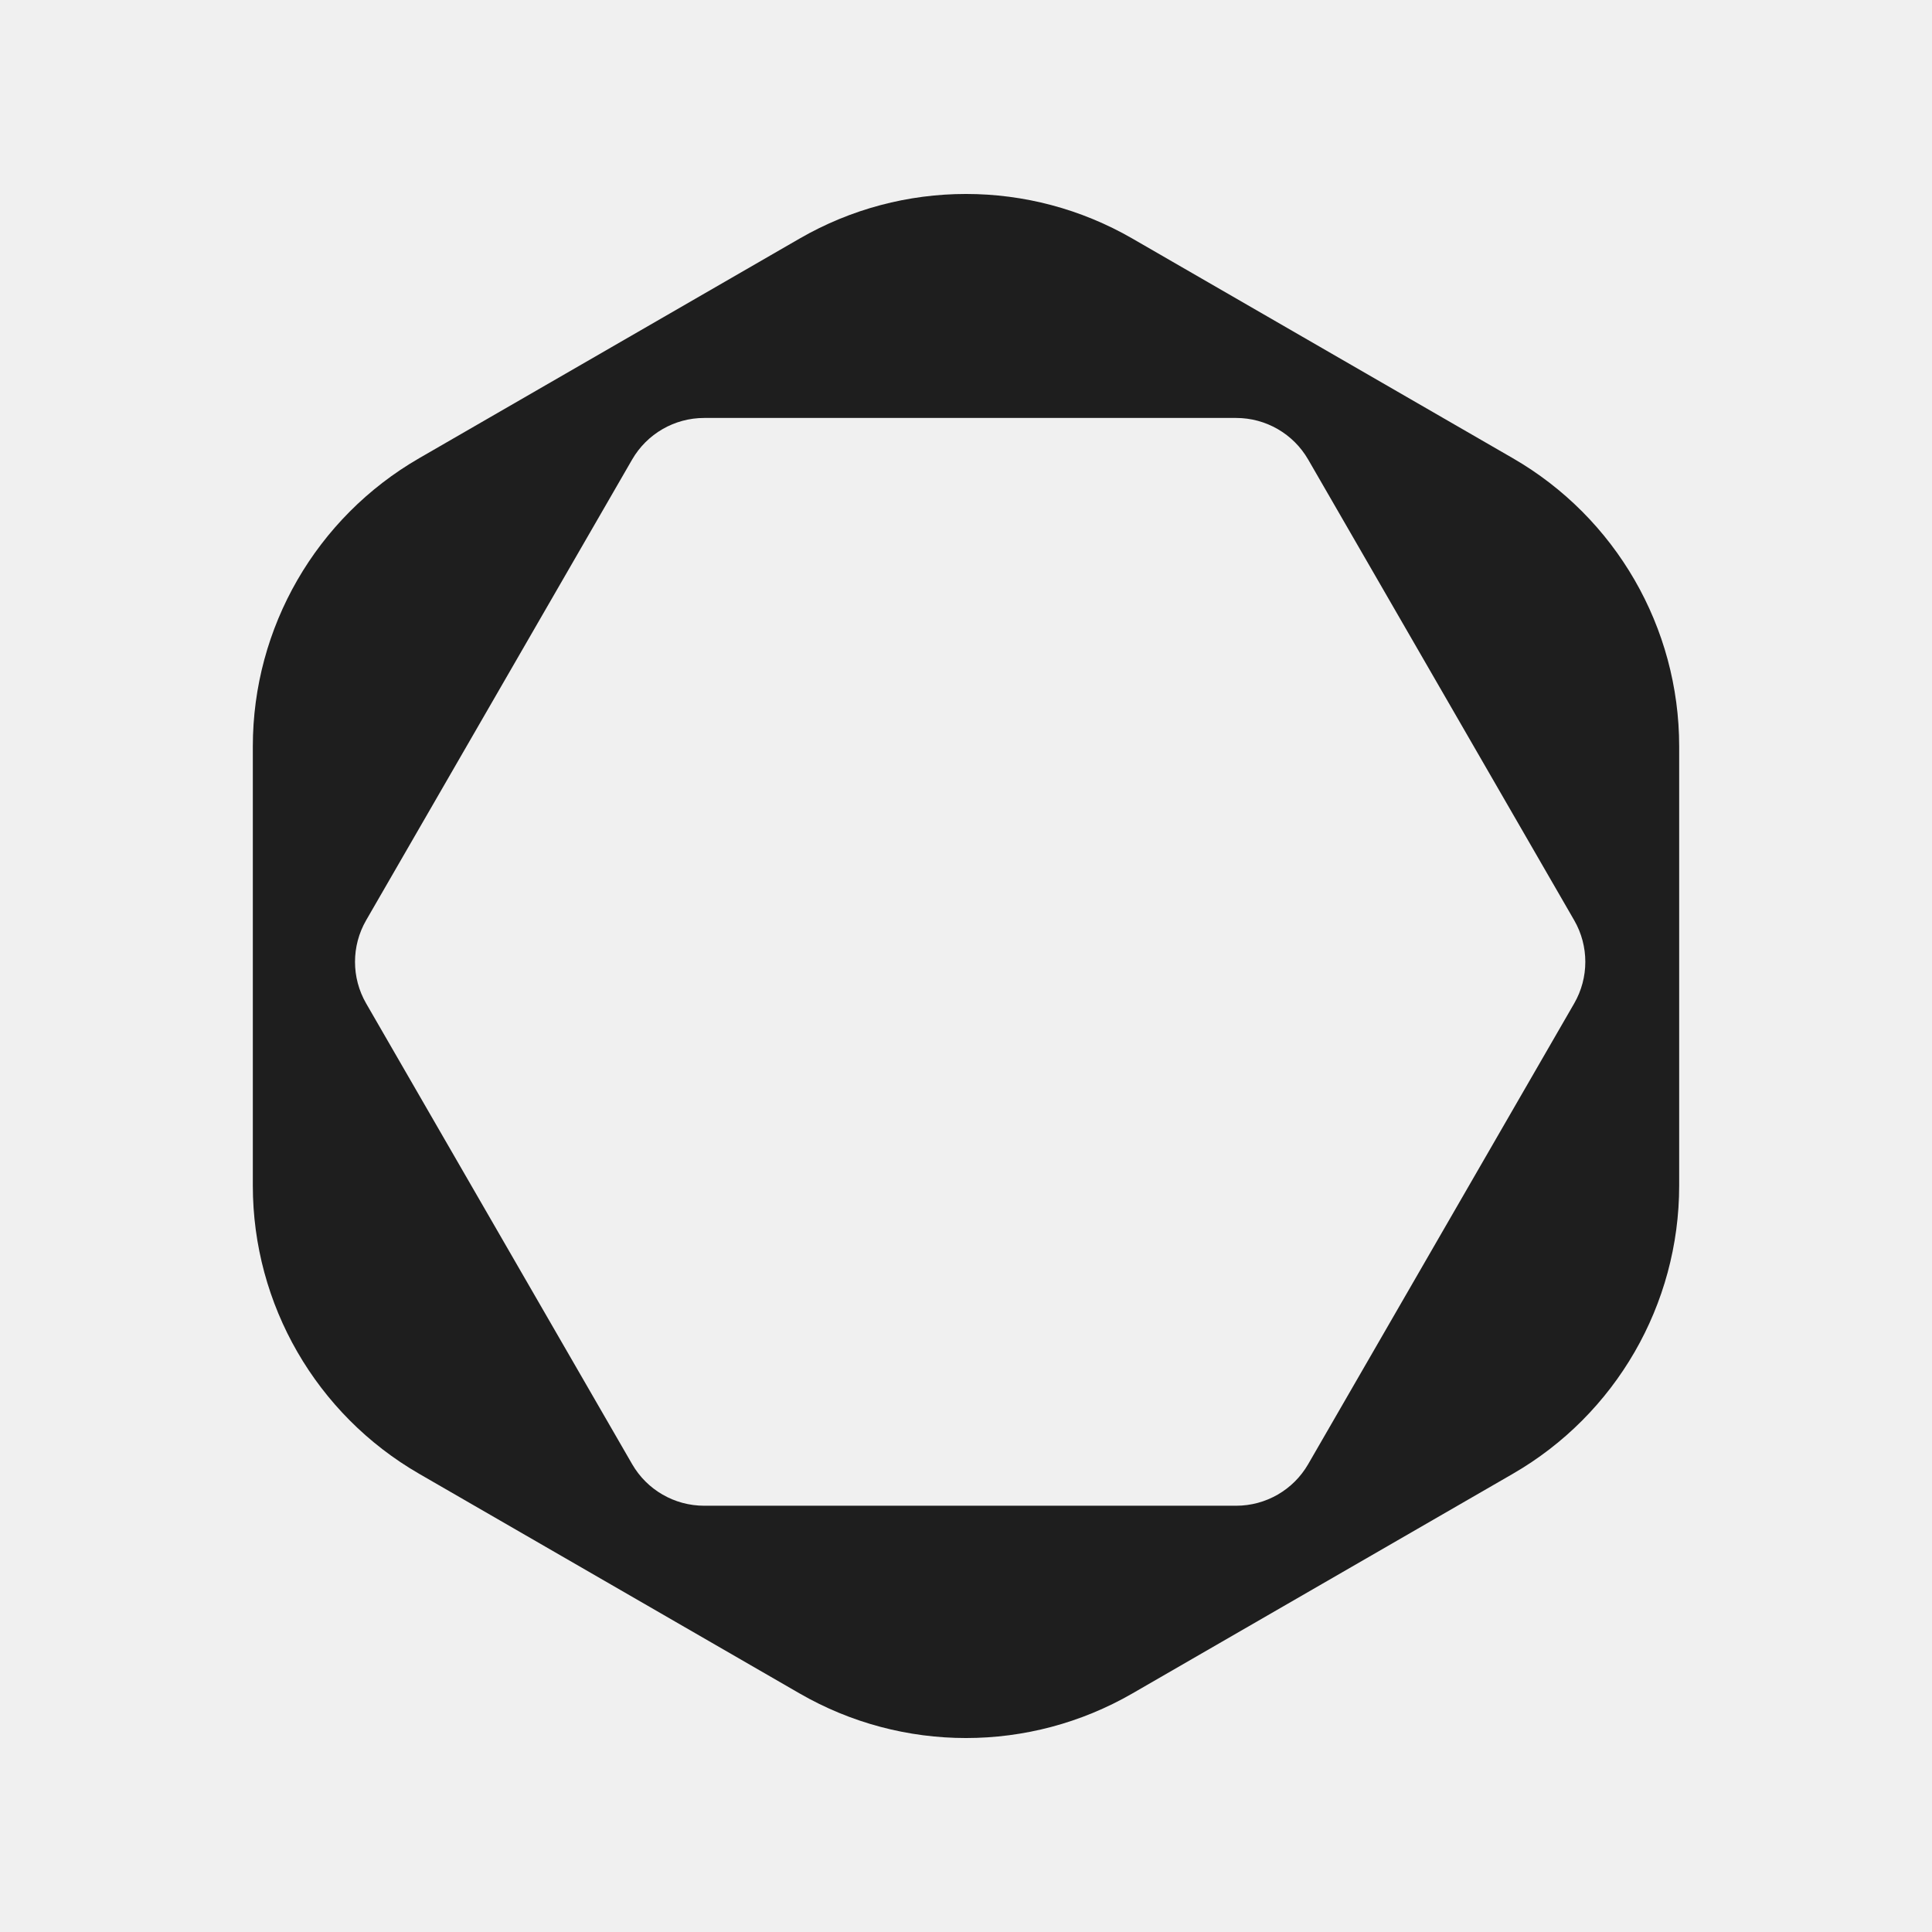
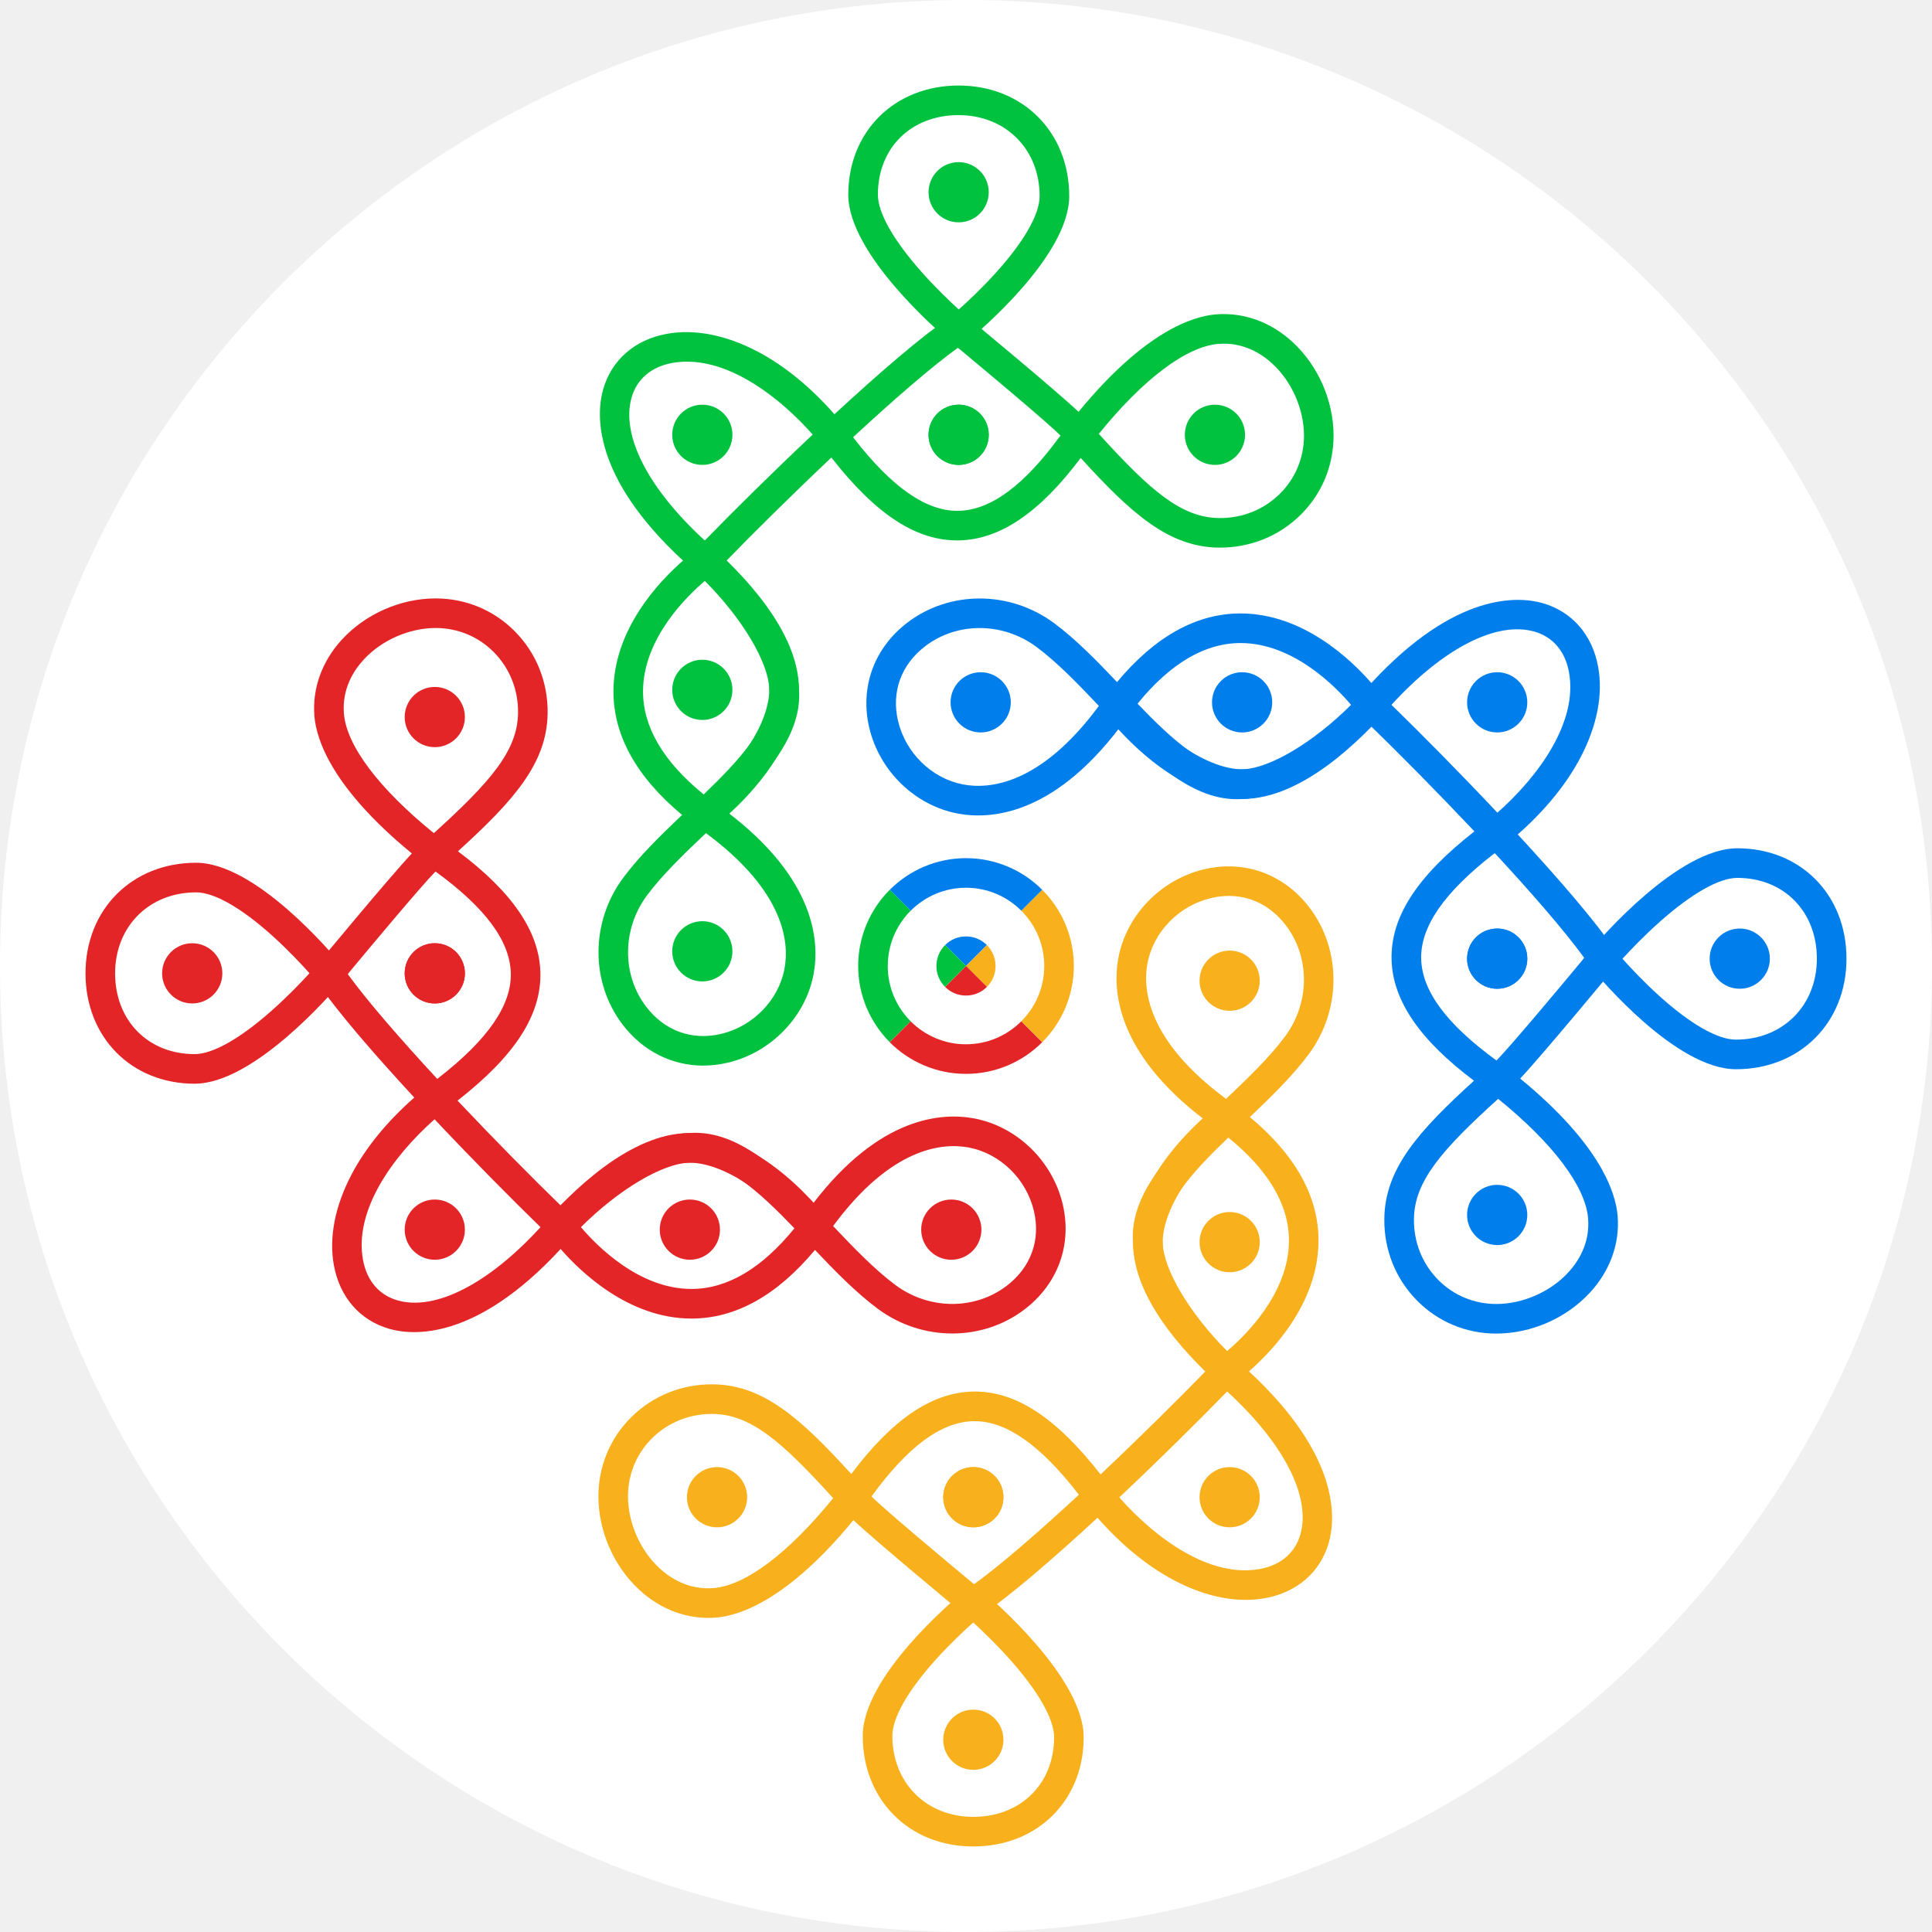
- <svg xmlns="http://www.w3.org/2000/svg" viewBox="0 0 180 180" fill="#1E1E1E" width="180" height="180">
-   <path fill-rule="evenodd" clip-rule="evenodd" d="m 105.5,22.225 c -9.592,-5.538 -21.409,-5.538 -31,0 L 39.055,42.689 C 29.463,48.227 23.555,58.461 23.555,69.536 v 40.929 c 0,11.075 5.909,21.309 15.5,26.847 l 35.445,20.464 c 9.591,5.537 21.408,5.537 31,0 l 35.445,-20.464 c 9.591,-5.537 15.5,-15.771 15.5,-26.847 V 69.536 c 0,-11.075 -5.909,-21.309 -15.5,-26.847 z M 34.113,85.738 c -1.384,2.398 -1.384,5.352 0,7.75 l 24.782,42.923 c 1.384,2.398 3.943,3.875 6.712,3.875 h 49.563 c 2.769,0 5.327,-1.477 6.711,-3.875 l 24.782,-42.923 c 1.384,-2.398 1.384,-5.352 0,-7.75 L 121.88,42.815 c -1.384,-2.398 -3.942,-3.875 -6.711,-3.875 H 65.606 c -2.769,0 -5.327,1.477 -6.712,3.875 z" style="stroke-width:0.775" />
+ <svg xmlns="http://www.w3.org/2000/svg" width="180" height="180" viewBox="0 0 47.625 47.625" version="1.1" id="svg1" xml:space="preserve">
+   <defs id="defs1">
+     <style id="style1">
+       .cls-1 {
+         fill: #007eec;
+       }
+ 
+       .cls-2 {
+         fill: #e32527;
+       }
+ 
+       .cls-3 {
+         fill: #f8b11d;
+       }
+ 
+       .cls-4 {
+         fill: #00c23f;
+       }
+     </style>
+   </defs>
+   <g id="layer1">
+     <circle style="fill:#ffffff;stroke-width:0.265" id="path11" cx="23.812" cy="23.812" r="23.812" />
+     <g id="g1" transform="matrix(0.05373638,0,0,0.05373638,-5.649276,-5.103046)">
+       <g id="g4">
+         <path class="cls-4" d="m 512.37,538.1 c 0,9.9 4.03,18.87 10.52,25.36 l -9.59,9.59 c -8.95,-8.96 -14.5,-21.34 -14.5,-34.96 0,-13.62 5.55,-26.03 14.53,-34.99 l 9.59,9.59 c -6.5,6.5 -10.54,15.49 -10.54,25.4 z" id="path1" />
+         <path class="cls-2" d="m 583.25,573.05 c -8.96,8.97 -21.34,14.53 -34.99,14.53 -13.65,0 -26.01,-5.54 -34.97,-14.5 v 0 c 0,0 9.59,-9.6 9.59,-9.6 6.5,6.5 15.48,10.53 25.37,10.53 9.89,0 18.89,-4.04 25.39,-10.55 l 9.6,9.6 z" id="path2" />
+         <path class="cls-3" d="m 597.73,538.1 c 0,13.62 -5.54,25.99 -14.48,34.94 l -9.6,-9.6 c 6.49,-6.49 10.51,-15.45 10.51,-25.34 0,-9.89 -4.03,-18.88 -10.52,-25.37 l 9.58,-9.59 h 0.01 c 8.95,8.96 14.5,21.32 14.5,34.97 z" id="path3" />
+         <path class="cls-1" d="m 583.22,503.14 -9.58,9.59 h -0.01 c -6.5,-6.5 -15.46,-10.53 -25.36,-10.53 -9.9,0 -18.85,4.02 -25.35,10.51 l -9.59,-9.59 c 8.96,-8.95 21.31,-14.49 34.94,-14.49 13.63,0 26,5.55 34.96,14.51 z" id="path4" />
+       </g>
+       <path class="cls-1" d="m 557.85,528.5 -9.57,9.58 -9.59,-9.59 c 2.46,-2.45 5.84,-3.96 9.57,-3.96 3.73,0 7.14,1.52 9.59,3.97 z" id="path5" />
+       <path class="cls-3" d="m 561.82,538.1 c 0,3.73 -1.5,7.12 -3.95,9.57 l -9.59,-9.59 9.57,-9.58 c 2.45,2.47 3.97,5.86 3.97,9.6 z" id="path6" />
+       <path class="cls-2" d="m 557.88,547.67 c -2.46,2.47 -5.86,3.99 -9.62,3.99 -3.76,0 -7.14,-1.52 -9.59,-3.97 v 0 c 0,0 9.62,-9.62 9.62,-9.62 l 9.59,9.59 z" id="path7" />
+       <path class="cls-4" d="m 548.28,538.08 -9.62,9.6 c -2.45,-2.45 -3.97,-5.84 -3.97,-9.58 0,-3.74 1.53,-7.16 3.99,-9.62 l 9.59,9.59 z" id="path8" />
+       <g id="_Radial_Repeat_" data-name="&amp;lt;Radial Repeat&amp;gt;">
+         <g id="g16">
+           <path class="cls-3" d="m 551.63,942 c -29.39,0 -50.73,-21.33 -50.73,-50.73 0,-27.37 41.67,-62.38 46.42,-66.28 l 4.36,-3.58 4.32,3.63 c 4.73,3.98 46.25,39.72 46.25,66.88 0,29.02 -21.29,50.08 -50.63,50.08 z m -0.05,-102.74 c -4.12,3.67 -10.59,9.73 -16.99,16.81 -12.97,14.36 -20.11,26.86 -20.11,35.2 0,21.53 15.62,37.15 37.15,37.15 21.53,0 37.05,-15.01 37.05,-36.5 0,-8.3 -7.14,-20.91 -20.1,-35.51 -6.41,-7.22 -12.9,-13.41 -17,-17.16 z" id="path9" />
+           <path class="cls-3" d="m 551.22,838.7 -3.91,-3.23 c -1.71,-1.42 -39.57,-32.72 -50.69,-43.17 -30.21,36.77 -52.3,43.85 -63.09,44.71 -12.68,1 -25.15,-3.51 -35.1,-12.71 -11.77,-10.87 -18.79,-26.92 -18.79,-42.94 0,-13.79 5.37,-26.69 15.12,-36.33 9.97,-9.85 23.28,-15.19 37.54,-15.03 22.94,0.27 40.11,15.59 63.34,41.15 18.67,-24.94 36.87,-37.33 55.48,-37.82 19.47,-0.54 38.24,11.56 58.88,38 18.05,-17.03 35.63,-34.46 48.12,-47.3 -19.57,-19.69 -32.77,-42.64 -33.22,-58.7 -1.76,-20.79 14.49,-39.17 32.68,-56.78 -40.52,-30.83 -42.2,-59.57 -39.38,-74.35 3.73,-19.54 19.53,-35.8 39.31,-40.47 18.52,-4.37 36.55,2.17 48.25,17.48 14.86,19.46 14.75,47.16 -0.28,67.37 -7.42,9.97 -17.23,19.54 -26.99,28.81 20.98,17.49 31.57,36.6 31.48,56.88 -0.12,28.57 -21.29,50.55 -31.91,59.79 42.14,38.94 39.69,67.85 36.64,78.55 -3.86,13.51 -14.5,22.79 -29.19,25.48 -12.69,2.32 -27.06,-0.47 -41.56,-8.07 -12.27,-6.43 -24.32,-16.27 -35.36,-28.81 -20.23,18.69 -40.03,35.81 -53.17,44.67 l -4.21,2.84 z M 431.66,743.58 c -10.4,0 -20.1,3.93 -27.36,11.11 -7.15,7.06 -11.09,16.54 -11.09,26.67 0,12.11 5.53,24.74 14.43,32.97 5.05,4.67 13.45,10.04 24.81,9.14 14.68,-1.16 34.49,-16.11 54.87,-41.26 -23.61,-26.05 -37.84,-38.42 -55.18,-38.62 -0.16,0 -0.32,0 -0.48,0 z m 73.25,37.87 c 6.33,6.24 33.09,28.66 47.06,40.26 12.66,-9.2 30.18,-24.49 48.07,-41.05 -0.14,-0.18 -0.28,-0.37 -0.42,-0.56 -17.35,-22.33 -32.86,-33.2 -47.38,-33.2 -0.26,0 -0.51,0 -0.76,0.01 -14.71,0.39 -29.97,11.7 -46.57,34.55 z m 113.66,0.43 c 17.25,19.41 41.87,36.98 64.5,32.83 9.56,-1.75 16.16,-7.38 18.58,-15.85 4.95,-17.33 -7.6,-41.81 -33.59,-65.58 -12.77,13.14 -30.88,31.07 -49.49,48.6 z M 668.59,616.8 c -16.54,15.9 -31.54,32.11 -30.14,47.54 l 0.03,0.48 c 0.25,12.52 12.47,32.76 29.57,49.92 8.35,-7.07 28.27,-26.46 28.36,-50.54 0.07,-16.41 -9.29,-32.33 -27.82,-47.4 z m 0.23,-110.84 c -2.67,0 -5.41,0.32 -8.18,0.98 -14.66,3.46 -26.35,15.44 -29.1,29.8 -2.26,11.85 -0.4,35.38 36.01,62.31 9.87,-9.35 19.91,-18.99 27.05,-28.59 11.43,-15.37 11.59,-36.36 0.38,-51.03 -6.71,-8.79 -15.97,-13.48 -26.16,-13.48 z" id="path10" />
+           <circle class="cls-3" cx="669.21" cy="544.84" r="13.81" id="circle10" />
+           <circle class="cls-3" cx="669.21" cy="664.77" r="13.81" id="circle11" />
+           <circle class="cls-3" cx="669.21" cy="781.78" r="13.81" id="circle12" />
+           <circle class="cls-3" cx="551.63" cy="781.78" r="13.81" id="circle13" />
+           <circle class="cls-3" cx="551.63" cy="781.78" r="13.81" id="circle14" />
+           <circle class="cls-3" cx="551.63" cy="893.04" r="13.81" id="circle15" />
+           <circle class="cls-3" cx="434.06" cy="781.78" r="13.81" id="circle16" />
+           <path class="cls-3" d="m 667.65,732.9 c -16.02,-13.81 -42.87,-41 -42.74,-67.98 0.09,-19.61 14.51,-43.02 38.55,-62.63 l 8.58,10.52 c -20.31,16.56 -33.49,37.04 -33.56,52.17 -0.08,15.73 13.79,36.73 38.03,57.63 l -8.86,10.28 z" id="path16" />
+         </g>
+       </g>
+       <g id="_Radial_Repeat_-2" data-name="&amp;lt;Radial Repeat&amp;gt;">
+         <g id="g24">
+           <path class="cls-2" d="m 194.44,592.1 c -29.02,0 -50.08,-21.29 -50.08,-50.63 0,-29.34 21.33,-50.73 50.73,-50.73 27.37,0 62.38,41.67 66.28,46.42 l 3.58,4.36 -3.63,4.32 c -3.98,4.73 -39.72,46.25 -66.88,46.25 z m 0.64,-87.78 c -21.53,0 -37.15,15.62 -37.15,37.15 0,21.53 15.01,37.05 36.5,37.05 8.3,0 20.91,-7.14 35.51,-20.1 7.22,-6.41 13.41,-12.9 17.16,-17 -3.67,-4.12 -9.73,-10.59 -16.81,-16.99 -14.36,-12.97 -26.86,-20.11 -35.2,-20.11 z" id="path17" />
+           <path class="cls-2" d="m 541.99,706.68 c -11.96,0 -24.03,-3.78 -34.2,-11.34 -9.97,-7.41 -19.54,-17.23 -28.81,-26.99 -17.42,20.9 -36.45,31.48 -56.64,31.48 -0.08,0 -0.16,0 -0.24,0 -28.57,-0.12 -50.55,-21.29 -59.78,-31.91 -38.94,42.14 -67.85,39.69 -78.55,36.64 -13.51,-3.86 -22.79,-14.5 -25.48,-29.19 -2.32,-12.69 0.47,-27.06 8.07,-41.56 6.43,-12.27 16.27,-24.32 28.81,-35.36 -18.7,-20.23 -35.81,-40.02 -44.67,-53.17 l -2.84,-4.21 3.23,-3.91 c 1.42,-1.71 32.72,-39.57 43.17,-50.69 -36.77,-30.21 -43.85,-52.3 -44.71,-63.09 -1,-12.68 3.51,-25.14 12.7,-35.1 10.87,-11.77 26.92,-18.8 42.94,-18.8 13.79,0 26.69,5.37 36.33,15.12 9.86,9.97 15.19,23.3 15.03,37.54 -0.27,22.94 -15.59,40.11 -41.15,63.34 24.94,18.67 37.33,36.87 37.82,55.48 0.51,19.52 -11.56,38.24 -38,58.89 17.04,18.05 34.46,35.63 47.31,48.12 19.69,-19.57 42.64,-32.77 58.7,-33.22 20.77,-1.74 39.17,14.49 56.78,32.68 30.83,-40.52 59.56,-42.2 74.35,-39.38 19.54,3.73 35.8,19.53 40.47,39.31 4.37,18.52 -2.16,36.55 -17.48,48.25 -9.66,7.38 -21.36,11.07 -33.17,11.07 z M 487.3,657.39 c 9.35,9.87 18.99,19.91 28.59,27.05 15.37,11.43 36.36,11.59 51.03,0.38 11.1,-8.47 15.65,-20.99 12.5,-34.34 -3.46,-14.66 -15.44,-26.35 -29.81,-29.1 -11.85,-2.27 -35.38,-0.4 -62.31,36.01 z M 304.48,608.41 c -19.41,17.25 -36.97,41.86 -32.83,64.5 1.75,9.56 7.38,16.16 15.85,18.58 17.33,4.95 41.81,-7.6 65.58,-33.59 -13.14,-12.77 -31.07,-30.88 -48.6,-49.49 z m 67.14,49.48 c 7.07,8.35 26.45,28.26 50.53,28.36 0.06,0 0.12,0 0.18,0 16.34,0 32.21,-9.35 47.23,-27.82 -15.9,-16.54 -32.1,-31.56 -47.54,-30.14 l -0.48,0.03 c -12.52,0.25 -32.76,12.47 -49.92,29.57 z M 264.65,541.81 c 9.2,12.66 24.49,30.18 41.05,48.07 0.19,-0.14 0.37,-0.28 0.56,-0.42 22.72,-17.65 33.58,-33.4 33.19,-48.14 -0.39,-14.71 -11.7,-29.97 -34.55,-46.57 -6.24,6.33 -28.66,33.09 -40.26,47.06 z M 305,383.05 c -12.11,0 -24.74,5.53 -32.97,14.43 -4.67,5.05 -10.04,13.46 -9.14,24.81 1.16,14.68 16.11,34.48 41.26,54.87 26.05,-23.61 38.42,-37.84 38.63,-55.18 0.12,-10.58 -3.82,-20.47 -11.11,-27.84 -7.06,-7.15 -16.54,-11.09 -26.67,-11.09 z" id="path18" />
+           <circle class="cls-2" cx="541.52" cy="659.04" r="13.81" id="circle18" />
+           <circle class="cls-2" cx="421.59" cy="659.04" r="13.81" id="circle19" />
+           <circle class="cls-2" cx="304.58" cy="659.04" r="13.81" id="circle20" />
+           <circle class="cls-2" cx="304.58" cy="541.47" r="13.81" id="circle21" />
+           <circle class="cls-2" cx="304.58" cy="541.47" r="13.81" id="circle22" />
+           <circle class="cls-2" cx="193.31" cy="541.47" r="13.81" id="circle23" />
+           <circle class="cls-2" cx="304.58" cy="423.9" r="13.81" id="circle24" />
+           <path class="cls-2" d="m 363.74,666.35 -10.28,-8.86 c 13.78,-15.98 40.88,-42.74 67.79,-42.74 h 0.19 c 19.61,0.09 43.02,14.51 62.63,38.55 l -10.52,8.58 c -16.56,-20.31 -37.04,-33.49 -52.17,-33.56 h -0.13 c -15.71,0 -36.66,13.85 -57.51,38.03 z" id="path24" />
+         </g>
+       </g>
+       <g id="_Radial_Repeat_-3" data-name="&amp;lt;Radial Repeat&amp;gt;">
+         <g id="g32">
+           <path class="cls-4" d="m 544.83,254.79 -4.32,-3.63 c -4.73,-3.98 -46.25,-39.72 -46.25,-66.88 0,-29.02 21.29,-50.08 50.63,-50.08 29.34,0 50.73,21.33 50.73,50.73 0,27.37 -41.67,62.38 -46.42,66.28 l -4.36,3.58 z m 0.06,-107.02 c -21.82,0 -37.05,15.01 -37.05,36.5 0,8.3 7.14,20.91 20.1,35.51 6.41,7.22 12.9,13.41 17,17.16 4.12,-3.67 10.59,-9.73 16.99,-16.81 12.97,-14.36 20.11,-26.86 20.11,-35.2 0,-21.53 -15.62,-37.15 -37.15,-37.15 z" id="path25" />
+           <path class="cls-4" d="m 427.75,583.8 c -14.38,0 -27.7,-6.63 -37,-18.81 -14.86,-19.46 -14.75,-47.16 0.28,-67.37 7.42,-9.97 17.23,-19.54 26.99,-28.81 -20.98,-17.49 -31.57,-36.6 -31.48,-56.88 0.12,-28.57 21.29,-50.55 31.91,-59.79 -42.14,-38.94 -39.69,-67.85 -36.64,-78.55 3.86,-13.51 14.5,-22.79 29.19,-25.48 12.69,-2.32 27.06,0.47 41.56,8.07 12.27,6.43 24.32,16.27 35.36,28.81 20.23,-18.69 40.03,-35.81 53.17,-44.67 l 4.21,-2.84 3.91,3.23 c 1.71,1.42 39.57,32.72 50.69,43.17 30.21,-36.77 52.3,-43.85 63.09,-44.71 12.67,-1 25.15,3.51 35.1,12.71 11.77,10.87 18.79,26.92 18.79,42.94 0,13.79 -5.37,26.69 -15.12,36.33 -9.97,9.85 -23.28,15.15 -37.54,15.03 -22.94,-0.27 -40.11,-15.59 -63.34,-41.15 -18.67,24.94 -36.87,37.33 -55.48,37.82 -19.52,0.51 -38.24,-11.56 -58.88,-38 -18.05,17.03 -35.63,34.46 -48.12,47.3 19.57,19.69 32.77,42.64 33.22,58.7 1.76,20.79 -14.49,39.17 -32.68,56.78 40.52,30.83 42.2,59.57 39.38,74.35 -3.73,19.54 -19.53,35.8 -39.31,40.47 -3.78,0.89 -7.55,1.33 -11.25,1.33 z m 1.22,-106.66 c -9.87,9.35 -19.91,18.99 -27.05,28.59 -11.43,15.37 -11.59,36.36 -0.38,51.03 8.47,11.1 20.99,15.65 34.34,12.5 14.66,-3.46 26.35,-15.44 29.1,-29.8 2.26,-11.85 0.4,-35.38 -36.01,-62.31 z m -0.5,-115.68 c -8.35,7.07 -28.27,26.46 -28.36,50.54 -0.07,16.41 9.29,32.33 27.82,47.4 16.54,-15.9 31.54,-32.11 30.14,-47.54 l -0.03,-0.48 c -0.25,-12.52 -12.47,-32.76 -29.57,-49.92 z m -8.19,-100.59 c -2.29,0 -4.57,0.2 -6.84,0.61 -9.56,1.75 -16.16,7.38 -18.58,15.85 -4.95,17.33 7.6,41.81 33.59,65.58 12.77,-13.14 30.88,-31.07 49.49,-48.6 -15.52,-17.47 -37.01,-33.44 -57.67,-33.44 z m 188.92,33.12 c 23.61,26.05 37.84,38.42 55.18,38.62 0.16,0 0.32,0 0.48,0 10.4,0 20.1,-3.93 27.36,-11.11 7.15,-7.06 11.09,-16.54 11.09,-26.67 0,-12.11 -5.53,-24.74 -14.43,-32.97 -5.05,-4.67 -13.46,-10.04 -24.81,-9.14 -14.68,1.16 -34.49,16.11 -54.87,41.26 z m -112.3,2.11 c 17.35,22.33 32.86,33.2 47.38,33.2 0.26,0 0.51,0 0.76,-0.01 14.71,-0.39 29.97,-11.7 46.57,-34.55 -6.33,-6.24 -33.09,-28.66 -47.06,-40.26 -12.66,9.2 -30.18,24.49 -48.07,41.05 0.14,0.18 0.28,0.37 0.42,0.56 z" id="path26" />
+           <circle class="cls-4" cx="427.31" cy="531.36" r="13.81" id="circle26" />
+           <circle class="cls-4" cx="427.31" cy="411.42" r="13.81" id="circle27" />
+           <circle class="cls-4" cx="427.31" cy="294.42" r="13.81" id="circle28" />
+           <circle class="cls-4" cx="544.89" cy="294.42" r="13.81" id="circle29" />
+           <circle class="cls-4" cx="544.89" cy="294.42" r="13.81" id="circle30" />
+           <circle class="cls-4" cx="544.89" cy="183.15" r="13.81" id="circle31" />
+           <circle class="cls-4" cx="662.46" cy="294.42" r="13.81" id="circle32" />
+           <path class="cls-4" d="m 433.07,473.91 -8.58,-10.52 c 20.31,-16.56 33.49,-37.04 33.56,-52.17 0.08,-15.73 -13.79,-36.73 -38.03,-57.63 l 8.86,-10.28 c 16.02,13.81 42.87,41 42.74,67.98 -0.09,19.61 -14.51,43.02 -38.55,62.63 z" id="path32" />
+         </g>
+       </g>
+       <g id="_Radial_Repeat_-4" data-name="&amp;lt;Radial Repeat&amp;gt;">
+         <g id="g40">
+           <path class="cls-1" d="m 901.44,585.45 c -27.37,0 -62.38,-41.67 -66.28,-46.42 l -3.58,-4.36 3.63,-4.32 c 3.98,-4.73 39.72,-46.25 66.88,-46.25 29.02,0 50.08,21.29 50.08,50.63 0,29.34 -21.33,50.73 -50.73,50.73 z m -52.02,-50.67 c 3.67,4.12 9.73,10.59 16.81,16.99 14.36,12.97 26.86,20.11 35.2,20.11 21.53,0 37.15,-15.62 37.15,-37.15 0,-21.53 -15.01,-37.05 -36.5,-37.05 -8.3,0 -20.91,7.14 -35.51,20.1 -7.22,6.41 -13.41,12.9 -17.16,17 z" id="path33" />
+           <path class="cls-1" d="m 791.52,706.72 c -13.79,0 -26.69,-5.37 -36.33,-15.12 -9.86,-9.97 -15.19,-23.31 -15.03,-37.54 0.27,-22.94 15.59,-40.11 41.15,-63.34 -24.94,-18.67 -37.33,-36.87 -37.82,-55.48 -0.51,-19.52 11.56,-38.24 38,-58.89 -17.04,-18.05 -34.46,-35.63 -47.3,-48.12 -19.69,19.57 -42.64,32.77 -58.7,33.22 -20.76,1.75 -39.17,-14.49 -56.78,-32.68 -30.83,40.52 -59.57,42.2 -74.35,39.37 -19.54,-3.73 -35.8,-19.53 -40.47,-39.31 -4.37,-18.52 2.16,-36.55 17.48,-48.25 19.46,-14.86 47.16,-14.75 67.37,0.28 9.97,7.41 19.54,17.22 28.81,26.99 17.42,-20.9 36.45,-31.48 56.64,-31.48 h 0.24 c 28.57,0.12 50.55,21.29 59.79,31.91 38.95,-42.15 67.85,-39.69 78.55,-36.64 13.51,3.86 22.79,14.5 25.48,29.19 2.32,12.69 -0.47,27.06 -8.07,41.56 -6.43,12.27 -16.27,24.32 -28.81,35.36 18.7,20.23 35.81,40.03 44.68,53.17 l 2.84,4.21 -3.23,3.91 c -1.42,1.71 -32.72,39.57 -43.17,50.69 36.77,30.21 43.85,52.3 44.71,63.09 1,12.68 -3.51,25.15 -12.71,35.1 -10.87,11.77 -26.92,18.79 -42.94,18.79 z m 0.85,-107.68 c -26.05,23.61 -38.42,37.85 -38.62,55.18 -0.12,10.58 3.82,20.47 11.11,27.84 7.06,7.15 16.54,11.09 26.67,11.09 12.11,0 24.74,-5.53 32.97,-14.43 4.67,-5.05 10.04,-13.46 9.14,-24.81 -1.16,-14.68 -16.11,-34.49 -41.26,-54.87 z m -2.11,-112.3 c -22.72,17.65 -33.58,33.4 -33.19,48.14 0.39,14.71 11.7,29.97 34.55,46.57 6.24,-6.33 28.66,-33.09 40.26,-47.06 -9.2,-12.66 -24.49,-30.18 -41.05,-48.06 -0.18,0.14 -0.37,0.28 -0.56,0.42 z m -46.82,-68.45 c 13.14,12.77 31.07,30.88 48.6,49.49 19.41,-17.25 36.97,-41.86 32.83,-64.5 -1.75,-9.56 -7.38,-16.16 -15.85,-18.58 -17.32,-4.95 -41.81,7.6 -65.58,33.59 z M 554.53,383.07 c -8.89,0 -17.68,2.76 -24.93,8.3 -11.1,8.47 -15.65,20.99 -12.5,34.34 3.46,14.66 15.44,26.35 29.81,29.1 11.85,2.26 35.37,0.4 62.31,-36.01 -9.35,-9.87 -18.99,-19.91 -28.59,-27.05 -7.78,-5.78 -16.99,-8.68 -26.1,-8.68 z m 72.43,34.7 c 15.9,16.54 32.11,31.56 47.54,30.14 l 0.48,-0.03 c 12.52,-0.25 32.76,-12.47 49.92,-29.57 -7.07,-8.35 -26.46,-28.27 -50.54,-28.36 h -0.18 c -16.34,0 -32.21,9.35 -47.23,27.82 z" id="path34" />
+           <circle class="cls-1" cx="555" cy="417.15" r="13.81" id="circle34" />
+           <circle class="cls-1" cx="674.93" cy="417.15" r="13.81" id="circle35" />
+           <circle class="cls-1" cx="791.94" cy="417.15" r="13.81" id="circle36" />
+           <circle class="cls-1" cx="791.94" cy="534.73" r="13.81" id="circle37" />
+           <circle class="cls-1" cx="791.94" cy="534.73" r="13.81" id="circle38" />
+           <circle class="cls-1" cx="903.21" cy="534.73" r="13.81" id="circle39" />
+           <circle class="cls-1" cx="791.94" cy="652.3" r="13.81" id="circle40" />
+           <path class="cls-1" d="m 675.27,461.46 h -0.19 c -19.61,-0.09 -43.02,-14.51 -62.63,-38.55 l 10.52,-8.58 c 16.56,20.31 37.04,33.48 52.17,33.56 h 0.13 c 15.71,0 36.66,-13.85 57.51,-38.03 l 10.28,8.86 c -13.78,15.98 -40.87,42.74 -67.79,42.74 z" id="path40" />
+         </g>
+       </g>
+     </g>
+   </g>
</svg>
